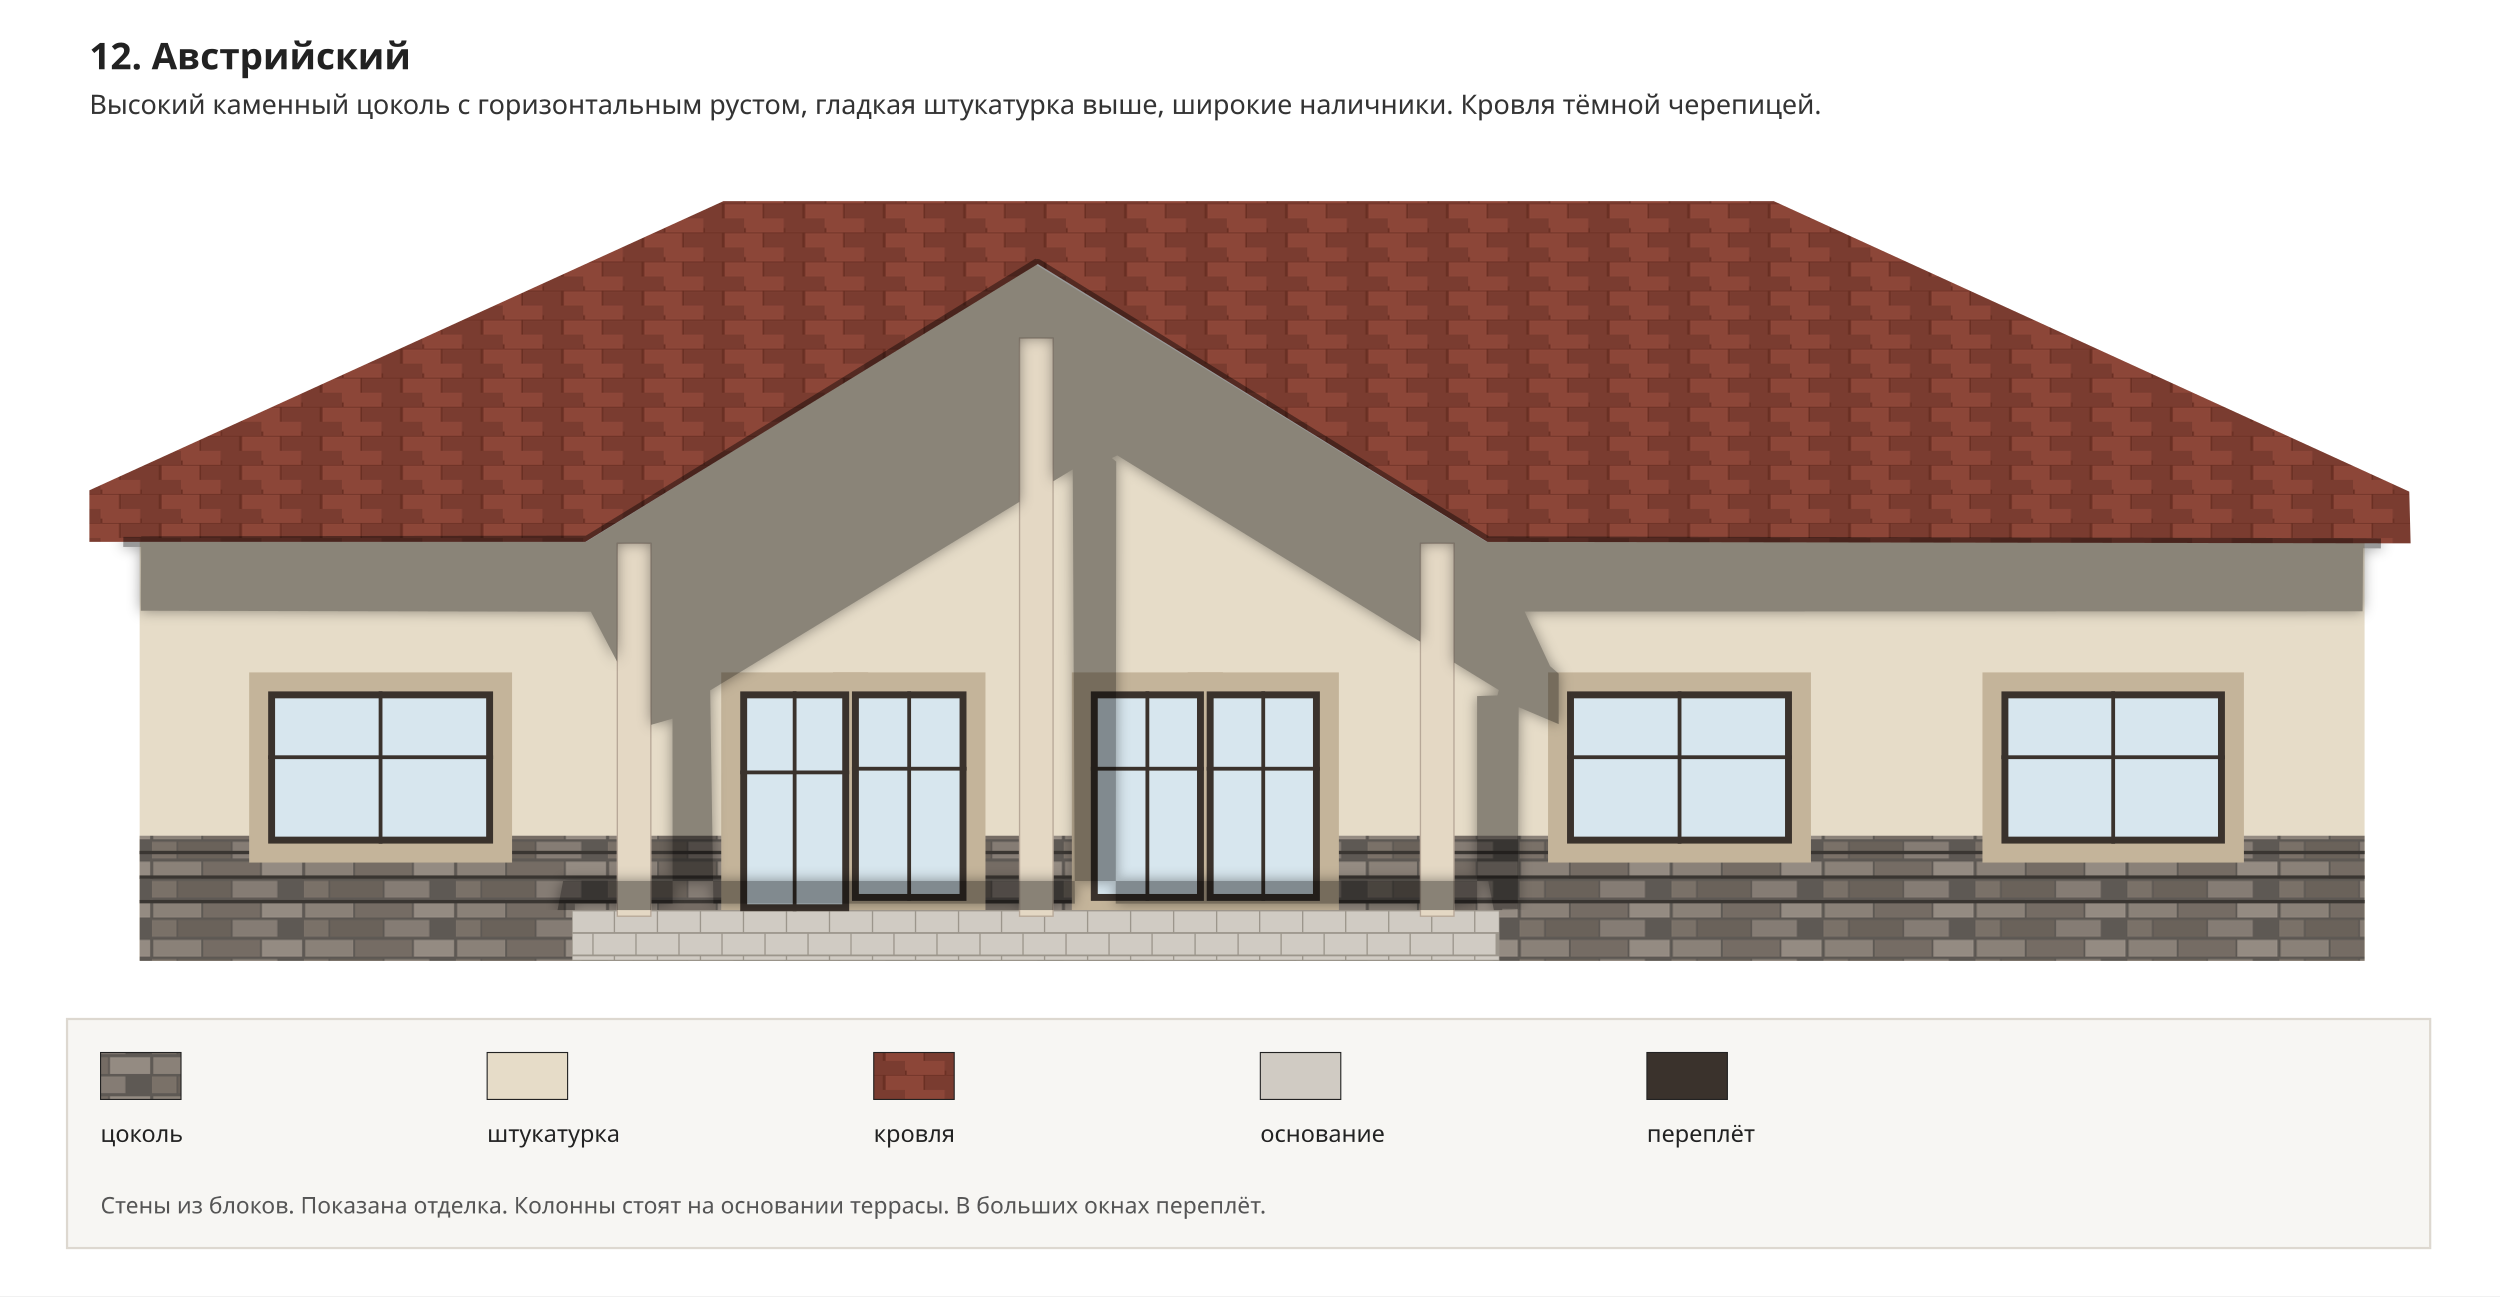
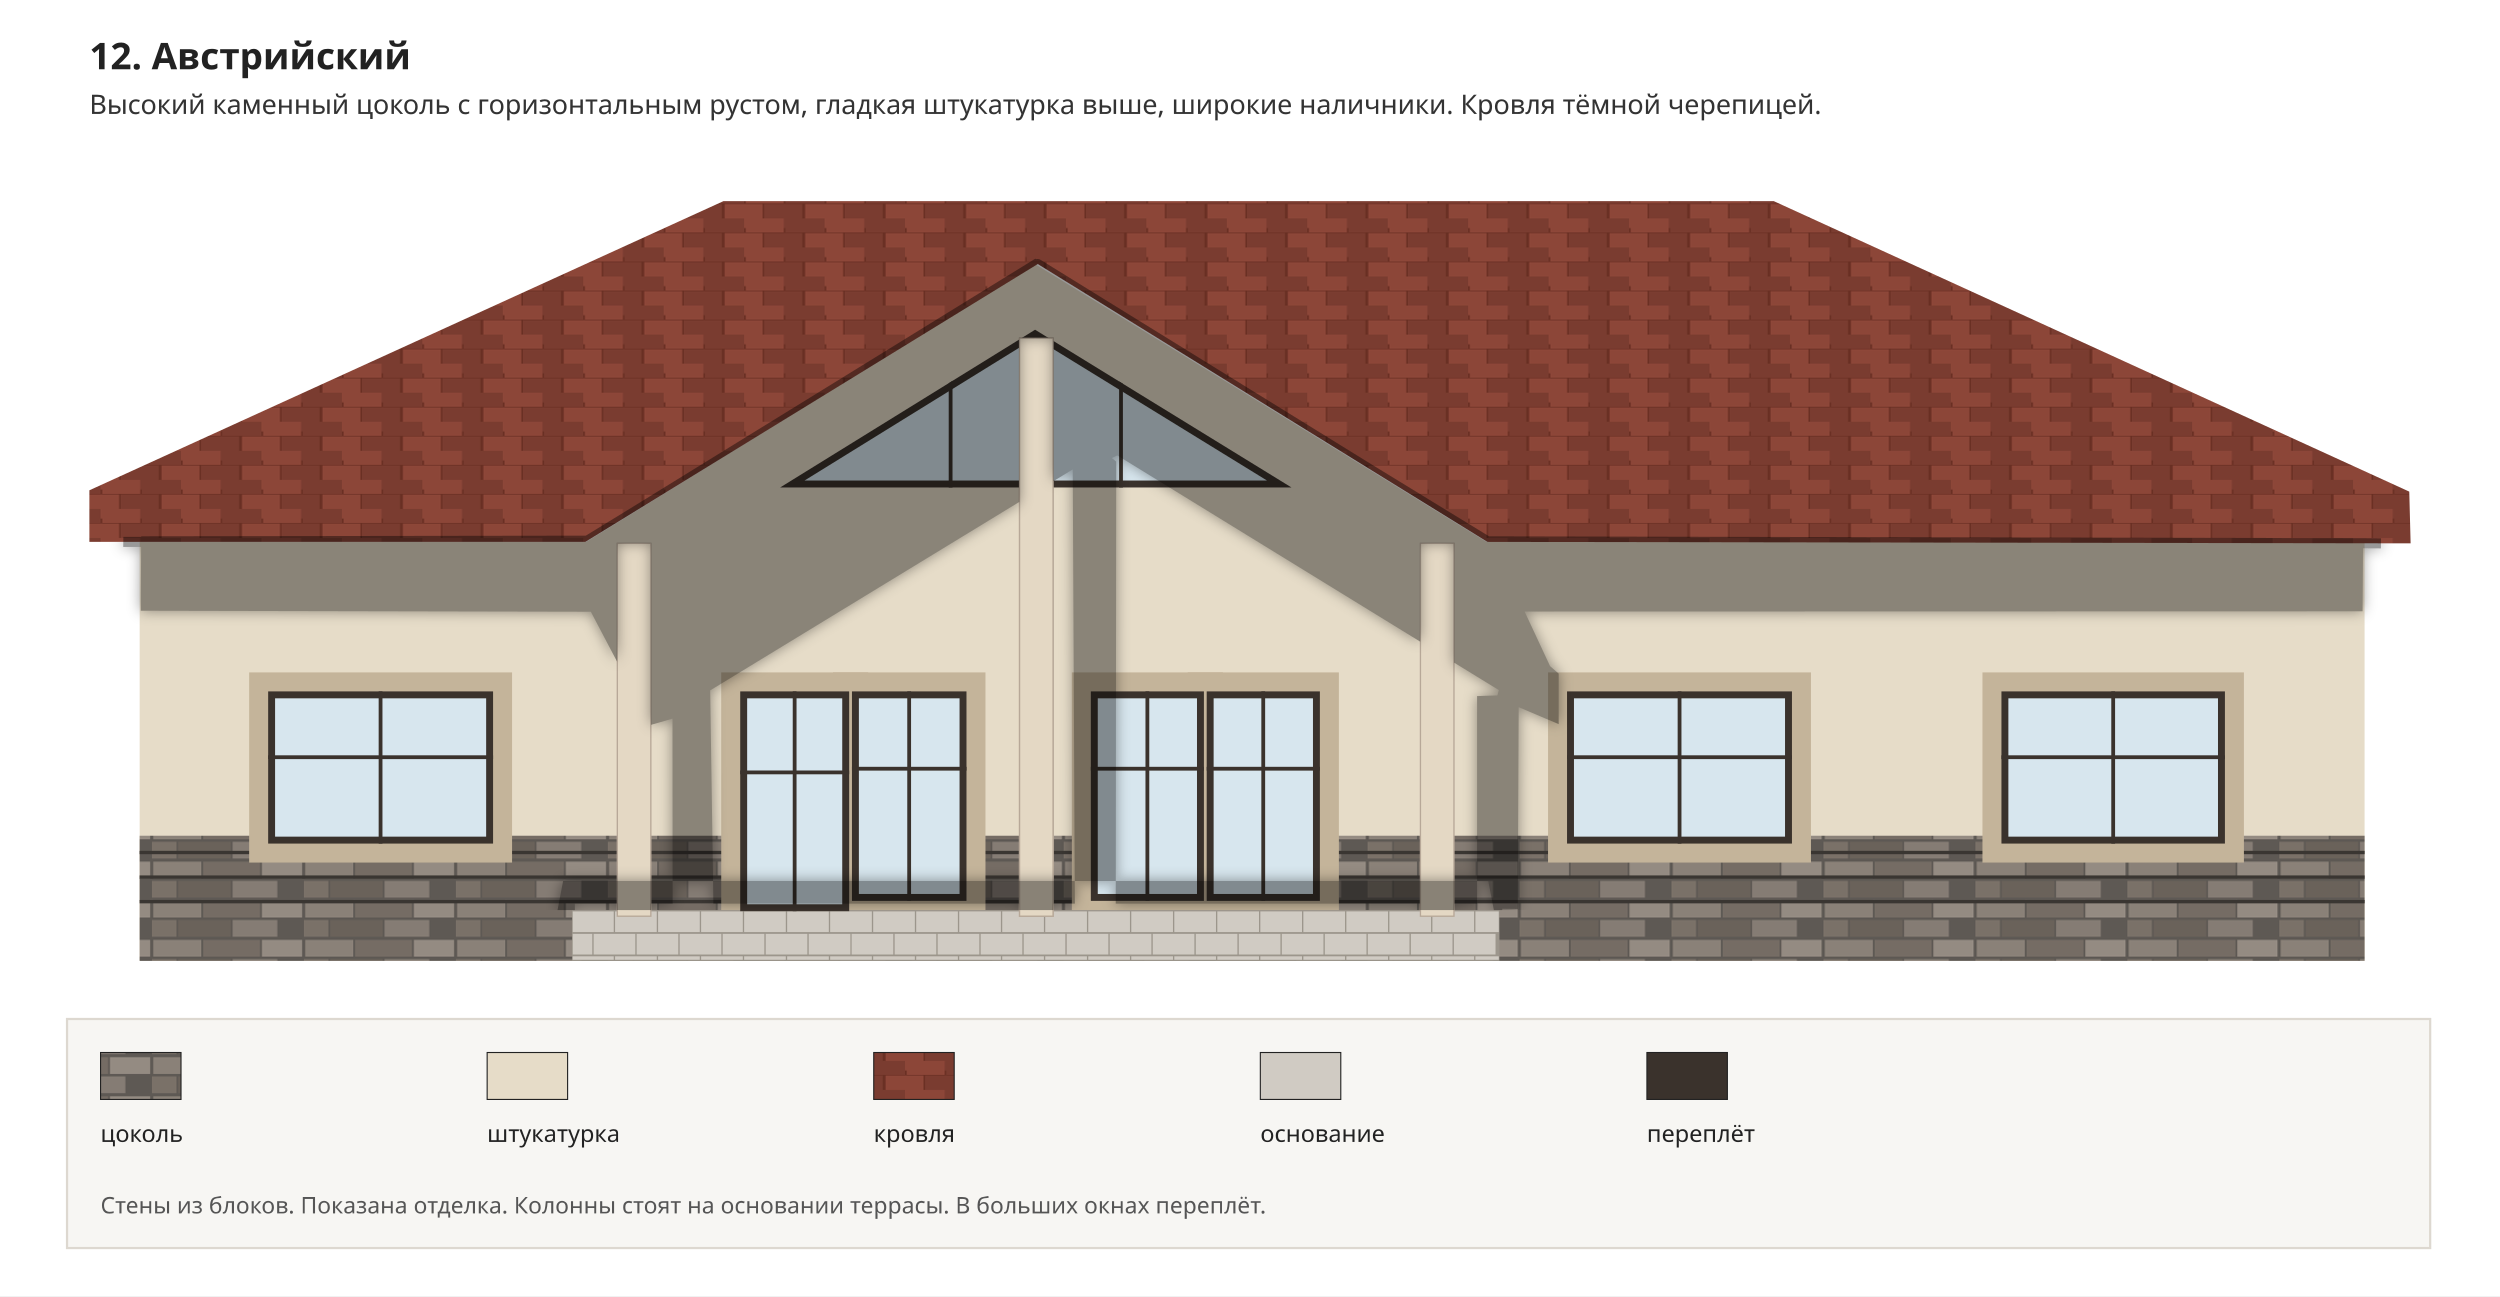
<svg xmlns="http://www.w3.org/2000/svg" width="223.75mm" height="116.0mm" viewBox="0 0 223.75 116.0">
  <rect width="100%" height="100%" fill="#ffffff" />
  <text x="8" y="6.2" font-family="sans-serif" font-size="3.3" font-weight="700" fill="#222">12. Австрийский</text>
  <text x="8" y="10.2" font-family="sans-serif" font-size="2.4" fill="#333">Высокий каменный цоколь с горизонтальным рустом, гладкая штукатурка выше, широкие наличники. Кровля тёмной черепицей.</text>
  <defs>
    <pattern id="stone" width="13.6" height="3.5" patternUnits="userSpaceOnUse">
      <rect width="13.6" height="3.5" fill="#8F877C" />
      <rect x="0.12" y="0.12" width="4.3" height="1.5" fill="#D2C4B2" />
      <rect x="4.58" y="0.12" width="5.1" height="1.5" fill="#C3B39F" />
      <rect x="9.84" y="0.12" width="3.6" height="1.5" fill="#DDD0BE" />
      <rect x="-1.6" y="1.84" width="3.8" height="1.5" fill="#C9B9A6" />
      <rect x="2.36" y="1.84" width="4.7" height="1.5" fill="#B7A690" />
      <rect x="7.22" y="1.84" width="4.0" height="1.5" fill="#D7CBB8" />
      <rect x="11.38" y="1.84" width="3.4" height="1.5" fill="#C0B09C" />
    </pattern>
    <pattern id="stoneDark" width="13.6" height="3.5" patternUnits="userSpaceOnUse">
      <rect width="13.6" height="3.5" fill="#5E5954" />
      <rect x="0.12" y="0.12" width="4.3" height="1.5" fill="#8A8178" />
      <rect x="4.58" y="0.12" width="5.1" height="1.5" fill="#756C64" />
      <rect x="9.84" y="0.12" width="3.6" height="1.5" fill="#948B82" />
      <rect x="-1.6" y="1.84" width="3.8" height="1.5" fill="#7A7168" />
      <rect x="2.36" y="1.84" width="4.7" height="1.5" fill="#6A625A" />
      <rect x="7.22" y="1.84" width="4.0" height="1.5" fill="#857C74" />
    </pattern>
    <pattern id="brick" width="5.6" height="1.7" patternUnits="userSpaceOnUse">
      <rect width="5.6" height="1.7" fill="#CDB8A6" />
      <rect x="0.08" y="0.08" width="2.55" height="0.7" fill="#8E4A38" />
      <rect x="2.78" y="0.08" width="2.55" height="0.7" fill="#7A4032" />
      <rect x="-1.25" y="0.92" width="2.55" height="0.7" fill="#964E3C" />
      <rect x="1.45" y="0.92" width="2.55" height="0.7" fill="#7A4032" />
      <rect x="4.15" y="0.92" width="2.55" height="0.7" fill="#8E4A38" />
    </pattern>
    <pattern id="brickDark" width="5.6" height="1.7" patternUnits="userSpaceOnUse">
      <rect width="5.6" height="1.7" fill="#B59A8C" />
      <rect x="0.08" y="0.08" width="2.55" height="0.7" fill="#6E382C" />
      <rect x="2.78" y="0.08" width="2.55" height="0.7" fill="#5C2E24" />
      <rect x="-1.25" y="0.92" width="2.55" height="0.7" fill="#743C30" />
      <rect x="1.45" y="0.92" width="2.55" height="0.7" fill="#5C2E24" />
      <rect x="4.15" y="0.92" width="2.55" height="0.7" fill="#6E382C" />
    </pattern>
    <pattern id="bavaria" width="5.6" height="1.7" patternUnits="userSpaceOnUse">
      <rect width="5.6" height="1.7" fill="#CDB8A6" />
      <rect x="0.08" y="0.08" width="2.55" height="0.7" fill="#8E4A38" />
      <rect x="2.78" y="0.08" width="2.55" height="0.7" fill="#C47858" />
      <rect x="-1.25" y="0.92" width="2.55" height="0.7" fill="#5C342C" />
      <rect x="1.45" y="0.92" width="2.55" height="0.7" fill="#A85A40" />
      <rect x="4.15" y="0.92" width="2.55" height="0.7" fill="#7A4032" />
    </pattern>
    <pattern id="silicate" width="5.6" height="1.7" patternUnits="userSpaceOnUse">
      <rect width="5.6" height="1.7" fill="#C5C3BC" />
      <rect x="0.08" y="0.08" width="2.55" height="0.7" fill="#E7E4DC" />
      <rect x="2.78" y="0.08" width="2.55" height="0.7" fill="#D9D6CE" />
      <rect x="-1.25" y="0.92" width="2.55" height="0.7" fill="#F2EFE8" />
      <rect x="1.45" y="0.92" width="2.55" height="0.7" fill="#E0DDD4" />
      <rect x="4.15" y="0.92" width="2.55" height="0.7" fill="#E7E4DC" />
    </pattern>
    <pattern id="siding" width="6" height="1.65" patternUnits="userSpaceOnUse">
      <rect width="6" height="1.65" fill="#B7B1A6" />
      <rect width="6" height="1.38" fill="#E3DED4" />
    </pattern>
    <pattern id="vsiding" width="2.05" height="8" patternUnits="userSpaceOnUse">
      <rect width="2.05" height="8" fill="#B7B3AA" />
      <rect width="1.88" height="8" fill="#E4E1DA" />
    </pattern>
    <pattern id="ashlar" width="9.2" height="4.6" patternUnits="userSpaceOnUse">
      <rect width="9.2" height="4.6" fill="#C8BEB0" />
      <rect x="0.12" y="0.12" width="4.3" height="2.05" fill="#E7DDD0" />
      <rect x="4.58" y="0.12" width="4.45" height="2.05" fill="#F3EBE0" />
      <rect x="-2.1" y="2.35" width="4.3" height="2.05" fill="#EFE6D8" />
      <rect x="2.36" y="2.35" width="4.5" height="2.05" fill="#E4D9C8" />
      <rect x="7.02" y="2.35" width="4.2" height="2.05" fill="#F7F1E8" />
    </pattern>
    <pattern id="tile" width="7.2" height="2.6" patternUnits="userSpaceOnUse">
      <rect width="7.2" height="2.6" fill="#6A3024" />
      <rect x="0.06" y="0.06" width="3.4" height="2.15" fill="#8C4638" />
      <rect x="3.6" y="0.06" width="3.4" height="2.15" fill="#7A3C30" />
      <rect x="-1.6" y="1.35" width="3.4" height="2.15" fill="#7A3C30" />
      <rect x="1.95" y="1.35" width="3.4" height="2.15" fill="#8C4638" />
      <rect x="5.5" y="1.35" width="3.4" height="2.15" fill="#7A3C30" />
    </pattern>
    <pattern id="tileDark" width="7.2" height="2.15" patternUnits="userSpaceOnUse">
      <rect width="7.2" height="2.15" fill="#2E3236" />
      <rect x="0.06" y="0.06" width="3.4" height="1.75" fill="#4E5256" />
      <rect x="3.6" y="0.06" width="3.4" height="1.75" fill="#3E4246" />
      <rect x="-1.6" y="1.1" width="3.4" height="1.75" fill="#3E4246" />
      <rect x="1.95" y="1.1" width="3.4" height="1.75" fill="#4E5256" />
    </pattern>
    <pattern id="seam" width="4.4" height="8" patternUnits="userSpaceOnUse">
      <rect width="4.4" height="8" fill="#32353A" />
      <rect width="0.2" height="8" fill="#1C1E20" />
    </pattern>
    <pattern id="barrel" width="2.2" height="2.4" patternUnits="userSpaceOnUse">
      <rect width="2.2" height="2.4" fill="#A84E32" />
      <path d="M0,2.15 Q1.1,1.35 2.2,2.15 L2.2,2.4 L0,2.4 Z" fill="#E8C4AE" />
      <path d="M0.15,0.15 Q1.1,1.05 2.05,0.15" fill="none" stroke="#7A3424" stroke-width="0.12" />
    </pattern>
    <clipPath id="roof">
      <path d="M64.75,18.00 L158.75,18.00 L215.63,44.00 L215.75,48.63 L133.13,48.50 L92.88,23.63 L52.38,48.50 L8.00,48.50 L8.00,43.88 Z" />
    </clipPath>
    <clipPath id="gable">
      <path d="M92.63,23.63 L133.25,48.63 L52.25,48.63 Z" />
    </clipPath>
    <clipPath id="wall">
      <rect x="12.5" y="48.5" width="199.13" height="37.50" />
    </clipPath>
    <clipPath id="wings">
      <path d="M12.5,48.5 H52.25 V86.0 H12.5 Z M133.25,48.5 H211.63 V86.0 H133.25 Z" />
    </clipPath>
    <clipPath id="center">
      <path d="M52.25,48.5 H133.25 V81.45 H52.25 Z M92.63,23.63 L133.25,48.63 L52.25,48.63 Z" />
    </clipPath>
    <clipPath id="ten-below">
      <path d="M4.00,48.50 L12.50,48.50 L52.38,48.50 L92.88,23.63 L133.13,48.50 L211.63,48.62 L220.00,48.62 L220.00,81.45 L4.00,81.45 Z" />
    </clipPath>
    <filter id="ten-blur" filterUnits="userSpaceOnUse" x="0" y="16" width="224" height="84">
      <feGaussianBlur stdDeviation="0.6" />
    </filter>
  </defs>
  <rect x="0.00" y="14.00" width="230.00" height="80.00" fill="#E6DCC8" clip-path="url(#wall)" />
  <rect x="0.00" y="14.00" width="230.00" height="80.00" fill="#E6DCC8" clip-path="url(#gable)" />
  <rect x="12.50" y="74.80" width="199.13" height="11.20" fill="url(#stoneDark)" clip-path="url(#wall)" />
  <rect x="12.50" y="76.15" width="199.13" height="0.30" fill="#3A3632" />
  <rect x="12.50" y="78.35" width="199.13" height="0.30" fill="#3A3632" />
  <rect x="12.50" y="80.55" width="199.13" height="0.30" fill="#3A3632" />
  <rect x="22.30" y="60.18" width="23.53" height="17.02" fill="#C4B49A" />
  <rect x="138.55" y="60.18" width="23.53" height="17.02" fill="#C4B49A" />
  <rect x="177.43" y="60.18" width="23.40" height="17.02" fill="#C4B49A" />
  <rect x="64.55" y="60.18" width="13.15" height="23.07" fill="#C4B49A" />
  <rect x="74.55" y="60.18" width="13.65" height="22.15" fill="#C4B49A" />
  <rect x="95.93" y="60.18" width="13.52" height="22.15" fill="#C4B49A" />
  <rect x="106.30" y="60.18" width="13.53" height="22.15" fill="#C4B49A" />
  <rect x="0.00" y="14.00" width="230.00" height="80.00" fill="url(#tile)" clip-path="url(#roof)" />
  <rect x="51.20" y="81.45" width="83.00" height="4.55" fill="#9C968C" />
  <rect x="51.26" y="81.57" width="3.67" height="1.85" fill="#D0CBC3" />
  <rect x="55.05" y="81.57" width="3.73" height="1.85" fill="#D0CBC3" />
  <rect x="58.90" y="81.57" width="3.73" height="1.85" fill="#D0CBC3" />
  <rect x="62.75" y="81.57" width="3.73" height="1.85" fill="#D0CBC3" />
  <rect x="66.60" y="81.57" width="3.73" height="1.85" fill="#D0CBC3" />
  <rect x="70.45" y="81.57" width="3.73" height="1.85" fill="#D0CBC3" />
  <rect x="74.30" y="81.57" width="3.73" height="1.85" fill="#D0CBC3" />
  <rect x="78.15" y="81.57" width="3.73" height="1.85" fill="#D0CBC3" />
  <rect x="82.00" y="81.57" width="3.73" height="1.85" fill="#D0CBC3" />
  <rect x="85.85" y="81.57" width="3.73" height="1.85" fill="#D0CBC3" />
  <rect x="89.70" y="81.57" width="3.73" height="1.85" fill="#D0CBC3" />
  <rect x="93.55" y="81.57" width="3.73" height="1.85" fill="#D0CBC3" />
  <rect x="97.40" y="81.57" width="3.73" height="1.85" fill="#D0CBC3" />
  <rect x="101.25" y="81.57" width="3.73" height="1.85" fill="#D0CBC3" />
  <rect x="105.10" y="81.57" width="3.73" height="1.85" fill="#D0CBC3" />
  <rect x="108.95" y="81.57" width="3.73" height="1.85" fill="#D0CBC3" />
  <rect x="112.80" y="81.57" width="3.73" height="1.85" fill="#D0CBC3" />
  <rect x="116.65" y="81.57" width="3.73" height="1.85" fill="#D0CBC3" />
  <rect x="120.50" y="81.57" width="3.73" height="1.85" fill="#D0CBC3" />
  <rect x="124.35" y="81.57" width="3.73" height="1.85" fill="#D0CBC3" />
  <rect x="128.20" y="81.57" width="3.73" height="1.85" fill="#D0CBC3" />
  <rect x="132.05" y="81.57" width="2.09" height="1.85" fill="#D0CBC3" />
  <rect x="51.26" y="83.58" width="1.75" height="1.85" fill="#D0CBC3" />
  <rect x="53.13" y="83.58" width="3.73" height="1.85" fill="#D0CBC3" />
  <rect x="56.98" y="83.58" width="3.73" height="1.85" fill="#D0CBC3" />
  <rect x="60.83" y="83.58" width="3.73" height="1.85" fill="#D0CBC3" />
  <rect x="64.68" y="83.58" width="3.73" height="1.85" fill="#D0CBC3" />
  <rect x="68.53" y="83.58" width="3.73" height="1.85" fill="#D0CBC3" />
  <rect x="72.38" y="83.58" width="3.73" height="1.85" fill="#D0CBC3" />
  <rect x="76.22" y="83.58" width="3.73" height="1.85" fill="#D0CBC3" />
  <rect x="80.07" y="83.58" width="3.73" height="1.85" fill="#D0CBC3" />
  <rect x="83.92" y="83.58" width="3.73" height="1.85" fill="#D0CBC3" />
  <rect x="87.77" y="83.58" width="3.73" height="1.85" fill="#D0CBC3" />
  <rect x="91.62" y="83.58" width="3.73" height="1.85" fill="#D0CBC3" />
  <rect x="95.47" y="83.58" width="3.73" height="1.85" fill="#D0CBC3" />
  <rect x="99.32" y="83.58" width="3.73" height="1.85" fill="#D0CBC3" />
  <rect x="103.17" y="83.58" width="3.73" height="1.85" fill="#D0CBC3" />
  <rect x="107.02" y="83.58" width="3.73" height="1.85" fill="#D0CBC3" />
  <rect x="110.87" y="83.58" width="3.73" height="1.85" fill="#D0CBC3" />
  <rect x="114.72" y="83.58" width="3.73" height="1.85" fill="#D0CBC3" />
  <rect x="118.57" y="83.58" width="3.73" height="1.85" fill="#D0CBC3" />
  <rect x="122.42" y="83.58" width="3.73" height="1.85" fill="#D0CBC3" />
  <rect x="126.27" y="83.58" width="3.73" height="1.85" fill="#D0CBC3" />
  <rect x="130.12" y="83.58" width="3.73" height="1.85" fill="#D0CBC3" />
  <rect x="51.26" y="85.59" width="3.67" height="0.31" fill="#D0CBC3" />
  <rect x="55.05" y="85.59" width="3.73" height="0.31" fill="#D0CBC3" />
  <rect x="58.90" y="85.59" width="3.73" height="0.31" fill="#D0CBC3" />
  <rect x="62.75" y="85.59" width="3.73" height="0.31" fill="#D0CBC3" />
  <rect x="66.60" y="85.59" width="3.73" height="0.31" fill="#D0CBC3" />
  <rect x="70.45" y="85.59" width="3.73" height="0.31" fill="#D0CBC3" />
  <rect x="74.30" y="85.59" width="3.73" height="0.31" fill="#D0CBC3" />
  <rect x="78.15" y="85.59" width="3.73" height="0.31" fill="#D0CBC3" />
  <rect x="82.00" y="85.59" width="3.73" height="0.31" fill="#D0CBC3" />
  <rect x="85.85" y="85.59" width="3.73" height="0.31" fill="#D0CBC3" />
  <rect x="89.70" y="85.59" width="3.73" height="0.31" fill="#D0CBC3" />
  <rect x="93.55" y="85.59" width="3.73" height="0.31" fill="#D0CBC3" />
  <rect x="97.40" y="85.59" width="3.73" height="0.31" fill="#D0CBC3" />
  <rect x="101.25" y="85.59" width="3.73" height="0.31" fill="#D0CBC3" />
  <rect x="105.10" y="85.59" width="3.73" height="0.31" fill="#D0CBC3" />
  <rect x="108.95" y="85.59" width="3.73" height="0.31" fill="#D0CBC3" />
  <rect x="112.80" y="85.59" width="3.73" height="0.31" fill="#D0CBC3" />
  <rect x="116.65" y="85.59" width="3.73" height="0.31" fill="#D0CBC3" />
  <rect x="120.50" y="85.59" width="3.73" height="0.31" fill="#D0CBC3" />
  <rect x="124.35" y="85.59" width="3.73" height="0.31" fill="#D0CBC3" />
  <rect x="128.20" y="85.59" width="3.73" height="0.31" fill="#D0CBC3" />
  <rect x="132.05" y="85.59" width="2.09" height="0.31" fill="#D0CBC3" />
  <rect x="55.25" y="48.63" width="3.00" height="33.37" fill="#E4D8C4" stroke="#B7A898" stroke-width="0.12" />
  <rect x="91.25" y="30.27" width="3.00" height="51.73" fill="#E4D8C4" stroke="#B7A898" stroke-width="0.12" />
  <rect x="127.13" y="48.63" width="3.00" height="33.37" fill="#E4D8C4" stroke="#B7A898" stroke-width="0.12" />
  <rect x="24.00" y="61.88" width="20.13" height="13.62" fill="#3A322C" />
  <rect x="24.62" y="62.50" width="18.89" height="12.38" fill="#D7E6EE" />
  <rect x="33.89" y="61.88" width="0.34" height="13.62" fill="#3A322C" />
  <rect x="24.00" y="67.60" width="20.13" height="0.34" fill="#3A322C" />
  <rect x="140.25" y="61.88" width="20.13" height="13.62" fill="#3A322C" />
  <rect x="140.87" y="62.50" width="18.89" height="12.38" fill="#D7E6EE" />
  <rect x="150.15" y="61.88" width="0.34" height="13.62" fill="#3A322C" />
  <rect x="140.25" y="67.60" width="20.13" height="0.34" fill="#3A322C" />
  <rect x="179.13" y="61.88" width="20.00" height="13.62" fill="#3A322C" />
  <rect x="179.75" y="62.50" width="18.76" height="12.38" fill="#D7E6EE" />
  <rect x="188.96" y="61.88" width="0.34" height="13.62" fill="#3A322C" />
  <rect x="179.13" y="67.60" width="20.00" height="0.34" fill="#3A322C" />
  <rect x="76.25" y="61.88" width="10.25" height="18.75" fill="#3A322C" />
  <rect x="76.87" y="62.50" width="9.01" height="17.51" fill="#D7E6EE" />
  <rect x="76.25" y="68.63" width="10.25" height="0.34" fill="#3A322C" />
  <rect x="81.20" y="61.88" width="0.34" height="18.75" fill="#3A322C" />
  <rect x="97.63" y="61.88" width="10.12" height="18.75" fill="#3A322C" />
  <rect x="98.25" y="62.50" width="8.88" height="17.51" fill="#D7E6EE" />
  <rect x="97.63" y="68.63" width="10.12" height="0.34" fill="#3A322C" />
  <rect x="102.52" y="61.88" width="0.34" height="18.75" fill="#3A322C" />
  <rect x="108.00" y="61.88" width="10.13" height="18.75" fill="#3A322C" />
  <rect x="108.62" y="62.50" width="8.89" height="17.51" fill="#D7E6EE" />
  <rect x="108.00" y="68.63" width="10.13" height="0.34" fill="#3A322C" />
  <rect x="112.89" y="61.88" width="0.34" height="18.75" fill="#3A322C" />
  <rect x="66.25" y="61.88" width="9.75" height="19.67" fill="#3A322C" />
  <rect x="66.87" y="62.50" width="8.51" height="18.43" fill="#D7E6EE" />
  <rect x="66.25" y="68.96" width="9.75" height="0.34" fill="#3A322C" />
  <rect x="70.95" y="61.88" width="0.34" height="19.67" fill="#3A322C" />
  <rect x="6.00" y="91.20" width="211.50" height="20.50" fill="#F7F6F3" stroke="#DDD8D0" stroke-width="0.2" />
  <rect x="9.00" y="94.20" width="7.20" height="4.20" fill="url(#stoneDark)" stroke="#222" stroke-width="0.1" />
  <text x="9.0" y="102.2" font-family="sans-serif" font-size="2.1" fill="#222">цоколь</text>
  <rect x="43.60" y="94.20" width="7.20" height="4.20" fill="#E6DCC8" stroke="#222" stroke-width="0.1" />
  <text x="43.6" y="102.2" font-family="sans-serif" font-size="2.1" fill="#222">штукатурка</text>
  <rect x="78.20" y="94.20" width="7.20" height="4.20" fill="url(#tile)" stroke="#222" stroke-width="0.1" />
  <text x="78.2" y="102.2" font-family="sans-serif" font-size="2.1" fill="#222">кровля</text>
  <rect x="112.80" y="94.20" width="7.20" height="4.20" fill="#D0CBC3" stroke="#222" stroke-width="0.1" />
  <text x="112.8" y="102.2" font-family="sans-serif" font-size="2.1" fill="#222">основание</text>
  <rect x="147.40" y="94.20" width="7.20" height="4.20" fill="#3A322C" stroke="#222" stroke-width="0.1" />
  <text x="147.4" y="102.2" font-family="sans-serif" font-size="2.1" fill="#222">переплёт</text>
  <text x="9" y="108.6" font-family="sans-serif" font-size="2.05" fill="#555">Стены из блоков. Показана отделка. Колонны стоят на основании террасы. В больших окнах переплёт.</text>
+   <g id="gable-window">
+     <polygon points="92.64,29.51 115.59,43.63 69.82,43.63" fill="#3A322C" />
+     <polygon points="92.64,30.24 113.40,43.01 72.00,43.01" fill="#D7E6EE" />
+     <polygon points="84.91,43.63 85.25,43.63 85.25,34.08 84.91,34.30" fill="#3A322C" />
+     <polygon points="100.16,43.63 100.50,43.63 100.50,34.35 100.16,34.14" fill="#3A322C" />
+   </g>
+   <rect x="91.25" y="30.27" width="3.00" height="51.73" fill="#E4D8C4" stroke="#B7A898" stroke-width="0.12" />
  <g id="ten-mask" opacity="0.40" style="mix-blend-mode:multiply">
    <g clip-path="url(#ten-below)">
      <path id="ten-soft" filter="url(#ten-blur)" fill="#000000" d="M50.40,78.85 L133.20,78.85 L133.70,81.45 L49.90,81.45 ZM211.50,48.17 L133.27,48.00 L122.78,41.58 L93.12,23.25 L93.08,23.23 L93.04,23.21 L92.99,23.19 L92.95,23.19 L92.90,23.18 L92.86,23.18 L92.81,23.18 L92.77,23.19 L92.74,23.20 L92.66,23.15 L56.04,45.73 L52.43,47.94 L12.64,48.00 L12.64,48.05 L11.04,48.05 L11.03,48.95 L12.63,48.95 L12.60,54.66 L52.88,54.75 L55.23,59.22 L55.23,48.61 L58.27,48.61 L58.27,64.87 L60.19,64.32 L60.20,80.87 L58.27,80.87 L58.27,81.45 L91.23,81.45 L91.23,80.87 L63.85,80.87 L63.56,61.79 L91.23,44.92 L91.23,30.25 L94.27,30.25 L94.27,43.07 L96.01,42.01 L96.20,80.87 L94.27,80.87 L94.27,81.45 L127.11,81.45 L127.11,80.87 L99.86,80.87 L99.90,41.31 L99.50,40.99 L100.00,40.76 L127.11,57.43 L127.11,48.61 L130.15,48.61 L130.15,59.31 L134.14,61.76 L134.02,62.24 L132.20,62.30 L132.20,80.87 L130.15,80.87 L130.15,81.45 L134.45,81.45 L134.45,81.33 L135.84,81.35 L135.92,63.29 L139.50,64.81 L139.50,60.29 L138.73,59.62 L136.45,54.73 L211.45,54.71 L211.49,49.07 L213.09,49.08 L213.10,48.18 L213.10,48.18 L211.50,48.17 L211.50,48.17 ZM55.23,81.45 L55.23,80.87 L51.45,80.87 L51.45,81.45 L55.23,81.45 Z" />
    </g>
    <path id="ten" fill="#000000" d="M50.40,78.85 L133.20,78.85 L133.70,81.45 L49.90,81.45 ZM211.50,48.17 L133.27,48.00 L122.78,41.58 L93.12,23.25 L93.08,23.23 L93.04,23.21 L92.99,23.19 L92.95,23.19 L92.90,23.18 L92.86,23.18 L92.81,23.18 L92.77,23.19 L92.74,23.20 L92.66,23.15 L56.04,45.73 L52.43,47.94 L12.64,48.00 L12.64,48.05 L11.04,48.05 L11.03,48.95 L12.63,48.95 L12.60,54.66 L52.88,54.75 L55.23,59.22 L55.23,48.61 L58.27,48.61 L58.27,64.87 L60.19,64.32 L60.20,80.87 L58.27,80.87 L58.27,81.45 L91.23,81.45 L91.23,80.87 L63.85,80.87 L63.56,61.79 L91.23,44.92 L91.23,30.25 L94.27,30.25 L94.27,43.07 L96.01,42.01 L96.20,80.87 L94.27,80.87 L94.27,81.45 L127.11,81.45 L127.11,80.87 L99.86,80.87 L99.90,41.31 L99.50,40.99 L100.00,40.76 L127.11,57.43 L127.11,48.61 L130.15,48.61 L130.15,59.31 L134.14,61.76 L134.02,62.24 L132.20,62.30 L132.20,80.87 L130.15,80.87 L130.15,81.45 L134.45,81.45 L134.45,81.33 L135.84,81.35 L135.92,63.29 L139.50,64.81 L139.50,60.29 L138.73,59.62 L136.45,54.73 L211.45,54.71 L211.49,49.07 L213.09,49.08 L213.10,48.18 L213.10,48.18 L211.50,48.17 L211.50,48.17 ZM55.23,81.45 L55.23,80.87 L51.45,80.87 L51.45,81.45 L55.23,81.45 Z" />
  </g>
</svg>
